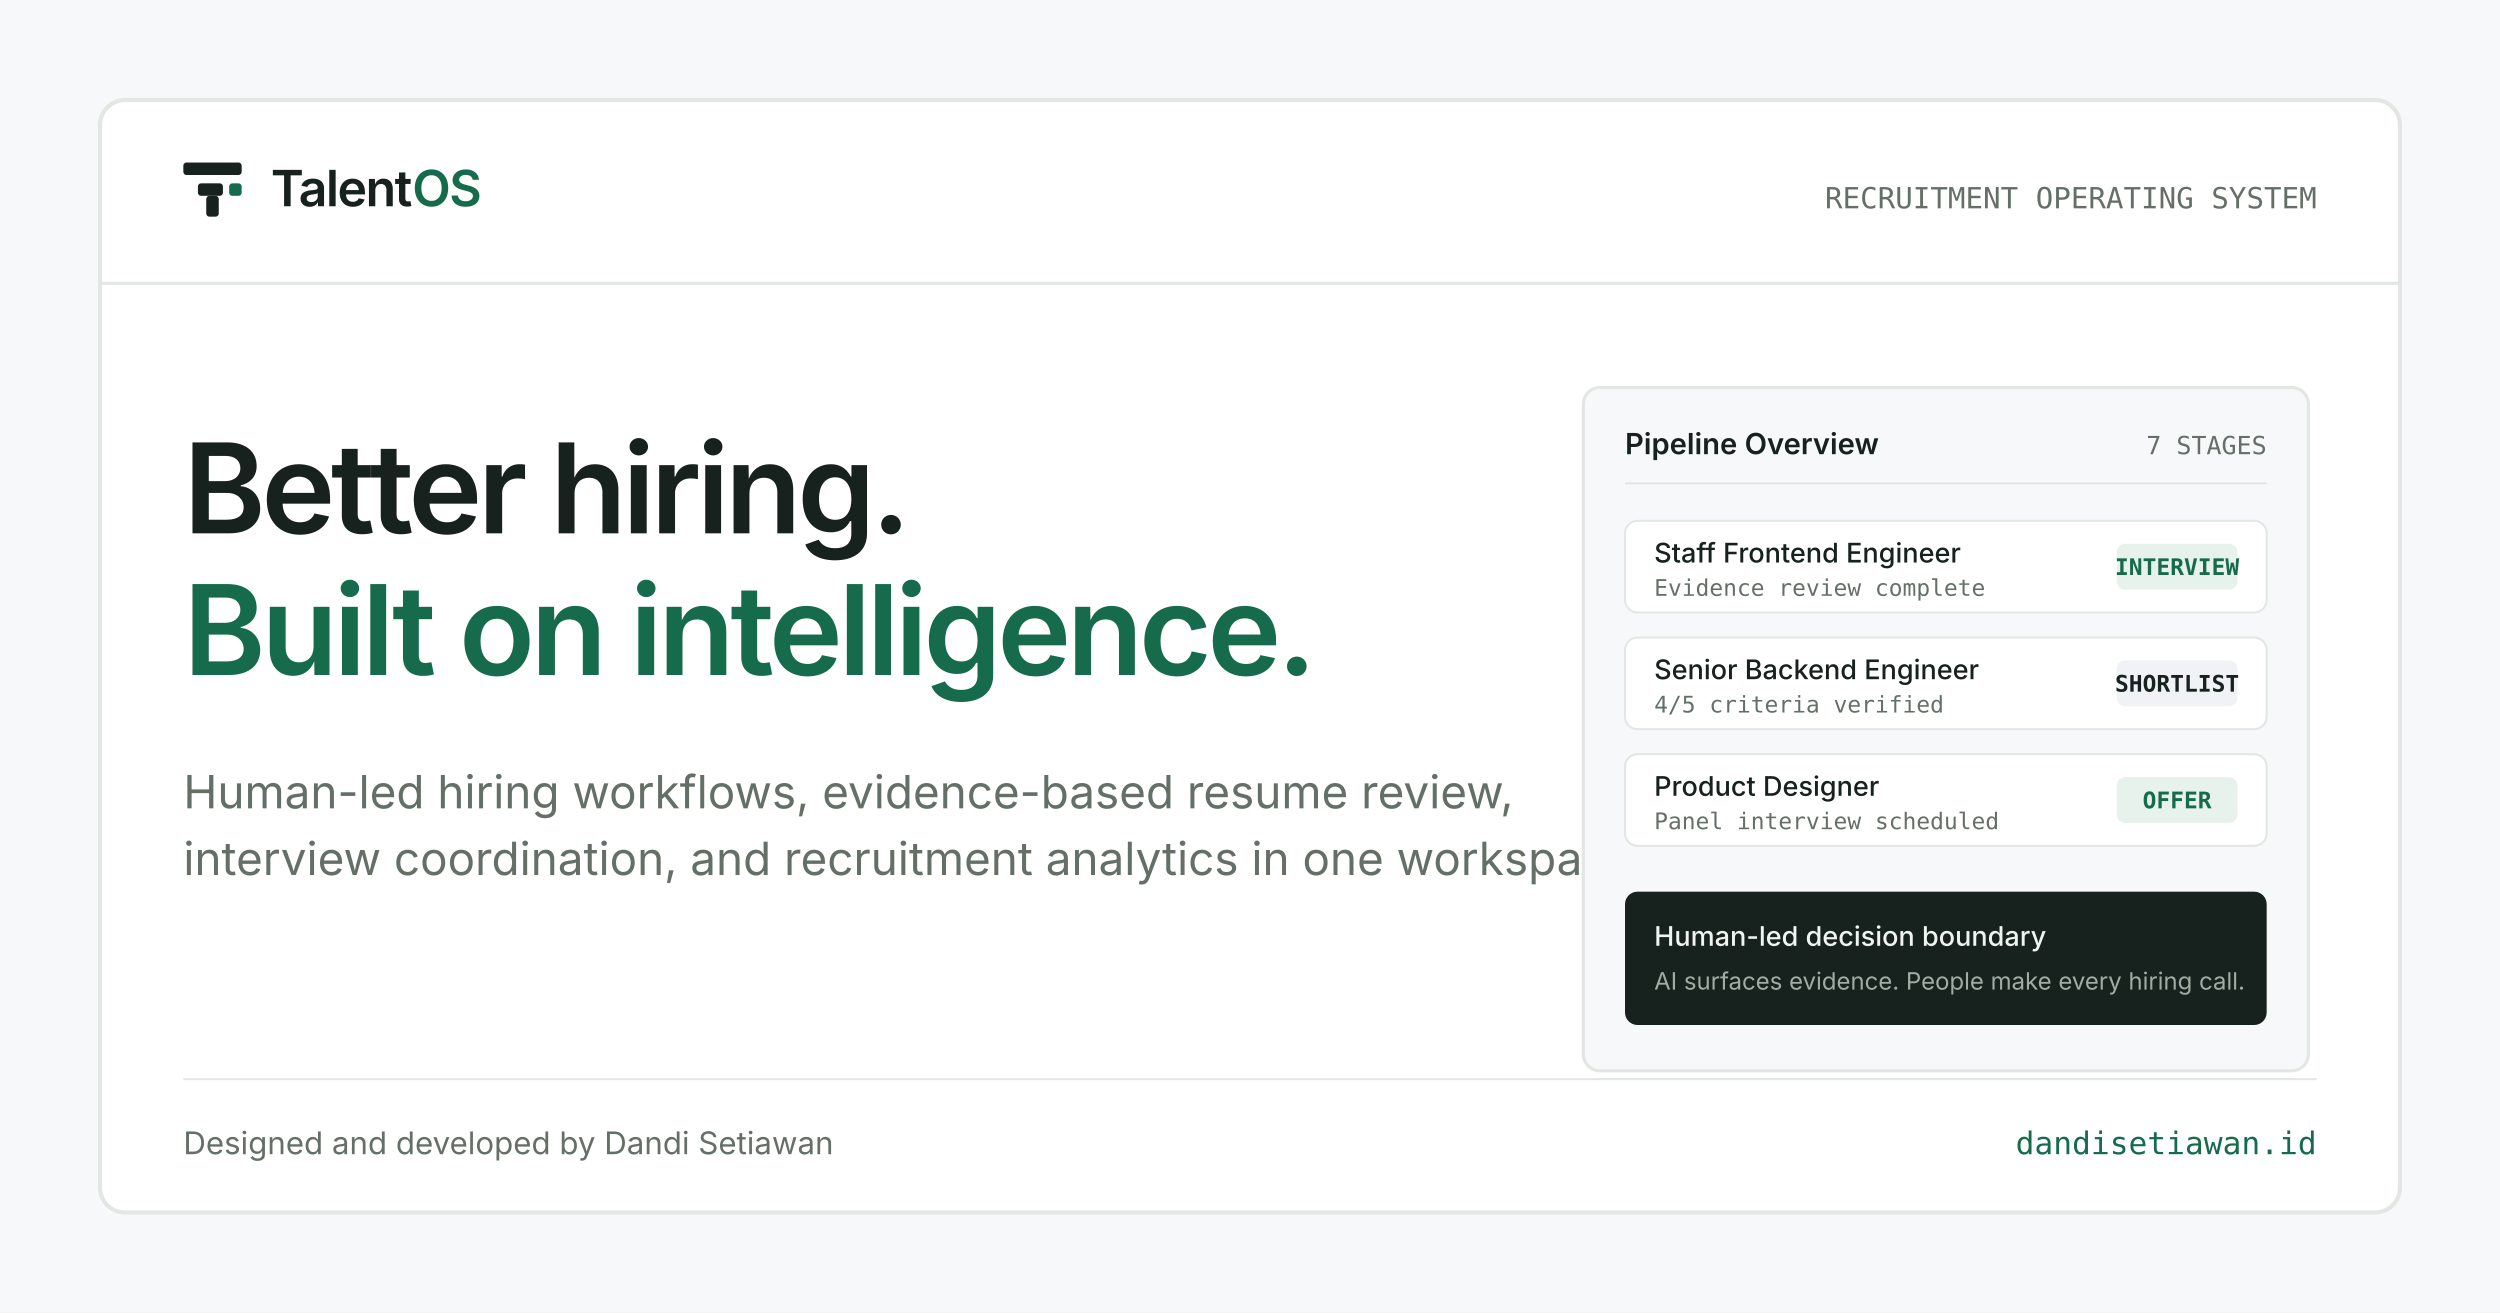
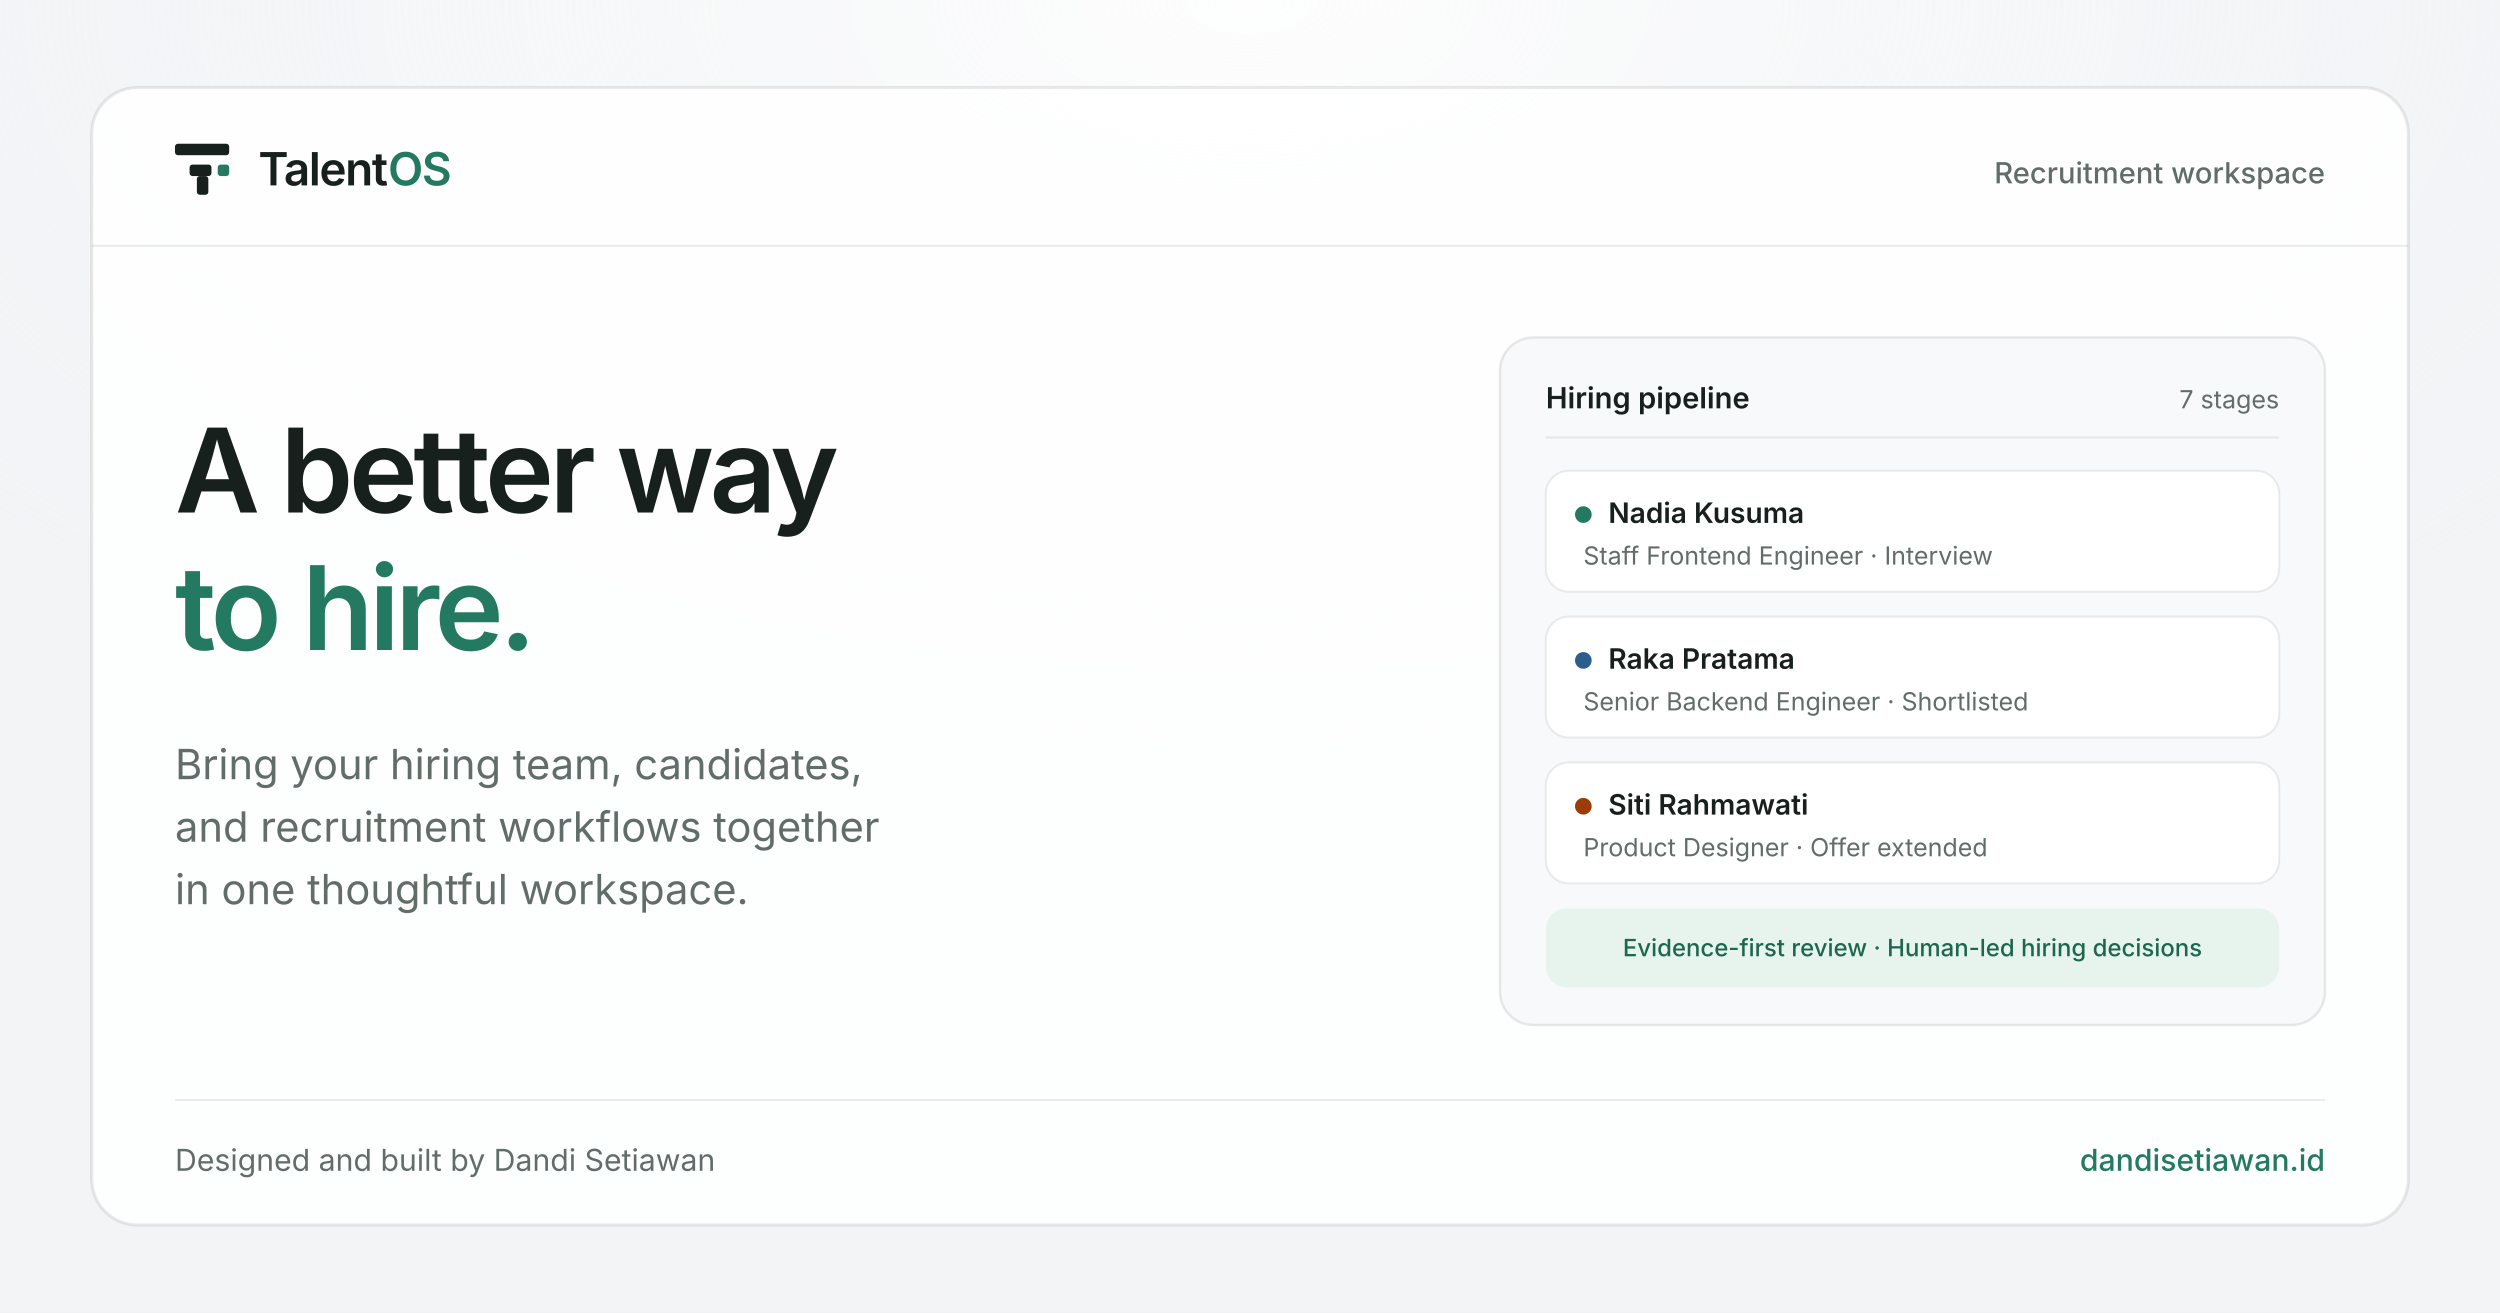
<svg xmlns="http://www.w3.org/2000/svg" viewBox="0 0 1200 630" width="1200" height="630" fill="none">
-   <rect width="1200" height="630" fill="#F7F8FA" />
-   <rect x="48" y="48" width="1104" height="534" rx="12" fill="#FFFFFF" stroke="#E2E7E3" stroke-width="2" />
-   <line x1="48" y1="136" x2="1152" y2="136" stroke="#E2E7E3" stroke-width="1.5" />
-   <g transform="translate(88, 76)">
-     <rect x="0" y="2" width="28" height="6" rx="1.5" fill="#17211D" />
-     <rect x="7" y="12" width="12" height="6" rx="1.5" fill="#17211D" />
-     <rect x="11" y="18" width="6" height="10" rx="1.5" fill="#17211D" />
-     <rect x="22" y="12" width="6" height="6" rx="1.5" fill="#176B4D" />
-     <text x="42" y="23" fill="#17211D" font-family="Geist, Inter, sans-serif" font-size="24" font-weight="600" letter-spacing="-0.03em">Talent<tspan fill="#176B4D">OS</tspan>
+   <defs>
+     <radialGradient id="ogGlow" cx="50%" cy="0%" r="65%">
+       <stop offset="0%" stop-color="#FFFFFF" stop-opacity="0.9" />
+       <stop offset="100%" stop-color="#F2F4F6" stop-opacity="0" />
+     </radialGradient>
+   </defs>
+   <rect width="1200" height="630" fill="#F2F4F6" />
+   <rect width="1200" height="630" fill="url(#ogGlow)" />
+   <rect x="44" y="42" width="1112" height="546" rx="22" fill="#FFFFFF" fill-opacity="0.88" stroke="#18201E" stroke-opacity="0.09" stroke-width="1.5" />
+   <line x1="44" y1="118" x2="1156" y2="118" stroke="#18201E" stroke-opacity="0.08" />
+   <g transform="translate(84, 67)">
+     <rect x="0" y="2" width="26" height="5.5" rx="1.4" fill="#18201E" />
+     <rect x="7" y="12" width="10.5" height="5.5" rx="1.4" fill="#18201E" />
+     <rect x="10.5" y="17.5" width="5.5" height="9" rx="1.4" fill="#18201E" />
+     <rect x="20.5" y="12" width="5.5" height="5.5" rx="1.4" fill="#247A60" />
+     <text x="40" y="22" fill="#18201E" font-family="Geist, -apple-system, BlinkMacSystemFont, sans-serif" font-size="22" font-weight="600" letter-spacing="-0.03em">Talent<tspan fill="#247A60">OS</tspan>
    </text>
  </g>
-   <text x="1112" y="100" text-anchor="end" fill="#647067" font-family="Geist Mono, monospace" font-size="14">RECRUITMENT OPERATING SYSTEM</text>
-   <text x="88" y="256" fill="#17211D" font-family="Geist, Inter, sans-serif" font-size="60" font-weight="600" letter-spacing="-0.035em">Better hiring.</text>
-   <text x="88" y="324" fill="#176B4D" font-family="Geist, Inter, sans-serif" font-size="60" font-weight="600" letter-spacing="-0.035em">Built on intelligence.</text>
-   <text x="88" y="388" fill="#647067" font-family="Geist, Inter, sans-serif" font-size="22">Human-led hiring workflows, evidence-based resume review,</text>
-   <text x="88" y="420" fill="#647067" font-family="Geist, Inter, sans-serif" font-size="22">interview coordination, and recruitment analytics in one workspace.</text>
-   <g transform="translate(760, 186)">
-     <rect width="348" height="328" rx="8" fill="#F7F8FA" stroke="#E2E7E3" stroke-width="1.5" />
-     <text x="20" y="32" fill="#17211D" font-family="Geist, Inter, sans-serif" font-size="14" font-weight="600">Pipeline Overview</text>
-     <text x="328" y="32" text-anchor="end" fill="#647067" font-family="Geist Mono, monospace" font-size="12">7 STAGES</text>
-     <line x1="20" y1="46" x2="328" y2="46" stroke="#E2E7E3" />
-     <rect x="20" y="64" width="308" height="44" rx="6" fill="#FFFFFF" stroke="#E2E7E3" />
-     <text x="34" y="84" fill="#17211D" font-family="Geist, Inter, sans-serif" font-size="13" font-weight="500">Staff Frontend Engineer</text>
-     <text x="34" y="100" fill="#647067" font-family="Geist Mono, monospace" font-size="11">Evidence review complete</text>
-     <rect x="256" y="75" width="58" height="22" rx="4" fill="#E7F2EC" />
-     <text x="285" y="90" text-anchor="middle" fill="#176B4D" font-family="Geist Mono, monospace" font-size="11" font-weight="600">INTERVIEW</text>
-     <rect x="20" y="120" width="308" height="44" rx="6" fill="#FFFFFF" stroke="#E2E7E3" />
-     <text x="34" y="140" fill="#17211D" font-family="Geist, Inter, sans-serif" font-size="13" font-weight="500">Senior Backend Engineer</text>
-     <text x="34" y="156" fill="#647067" font-family="Geist Mono, monospace" font-size="11">4/5 criteria verified</text>
-     <rect x="256" y="131" width="58" height="22" rx="4" fill="#F0F2F5" />
-     <text x="285" y="146" text-anchor="middle" fill="#17211D" font-family="Geist Mono, monospace" font-size="11" font-weight="600">SHORTLIST</text>
-     <rect x="20" y="176" width="308" height="44" rx="6" fill="#FFFFFF" stroke="#E2E7E3" />
-     <text x="34" y="196" fill="#17211D" font-family="Geist, Inter, sans-serif" font-size="13" font-weight="500">Product Designer</text>
-     <text x="34" y="212" fill="#647067" font-family="Geist Mono, monospace" font-size="11">Panel interview scheduled</text>
-     <rect x="256" y="187" width="58" height="22" rx="4" fill="#E7F2EC" />
-     <text x="285" y="202" text-anchor="middle" fill="#176B4D" font-family="Geist Mono, monospace" font-size="11" font-weight="600">OFFER</text>
-     <rect x="20" y="242" width="308" height="64" rx="6" fill="#17211D" />
-     <text x="34" y="268" fill="#F0F4F1" font-family="Geist, Inter, sans-serif" font-size="13" font-weight="500">Human-led decision boundary</text>
-     <text x="34" y="289" fill="#A0ADA4" font-family="Geist, Inter, sans-serif" font-size="11.5">AI surfaces evidence. People make every hiring call.</text>
+   <text x="1116" y="88" text-anchor="end" fill="#626D68" font-family="Geist, -apple-system, BlinkMacSystemFont, sans-serif" font-size="14" font-weight="500">Recruitment workspace</text>
+   <text x="84" y="246" fill="#18201E" font-family="Geist, -apple-system, BlinkMacSystemFont, sans-serif" font-size="56" font-weight="600" letter-spacing="-0.038em">A better way</text>
+   <text x="84" y="312" fill="#247A60" font-family="Geist, -apple-system, BlinkMacSystemFont, sans-serif" font-size="56" font-weight="600" letter-spacing="-0.038em">to hire.</text>
+   <text x="84" y="374" fill="#626D68" font-family="Geist, -apple-system, BlinkMacSystemFont, sans-serif" font-size="20">Bring your hiring team, candidates,</text>
+   <text x="84" y="404" fill="#626D68" font-family="Geist, -apple-system, BlinkMacSystemFont, sans-serif" font-size="20">and recruitment workflows together</text>
+   <text x="84" y="434" fill="#626D68" font-family="Geist, -apple-system, BlinkMacSystemFont, sans-serif" font-size="20">in one thoughtful workspace.</text>
+   <g transform="translate(720, 162)">
+     <rect width="396" height="330" rx="16" fill="#F7F9FA" stroke="#18201E" stroke-opacity="0.09" stroke-width="1.2" />
+     <text x="22" y="34" fill="#18201E" font-family="Geist, -apple-system, BlinkMacSystemFont, sans-serif" font-size="14" font-weight="600">Hiring pipeline</text>
+     <text x="374" y="34" text-anchor="end" fill="#626D68" font-family="Geist, -apple-system, BlinkMacSystemFont, sans-serif" font-size="12">7 stages</text>
+     <line x1="22" y1="48" x2="374" y2="48" stroke="#18201E" stroke-opacity="0.08" />
+     <rect x="22" y="64" width="352" height="58" rx="11" fill="#FFFFFF" stroke="#18201E" stroke-opacity="0.08" />
+     <circle cx="40" cy="85" r="4" fill="#247A60" />
+     <text x="52" y="89" fill="#18201E" font-family="Geist, -apple-system, BlinkMacSystemFont, sans-serif" font-size="13.5" font-weight="600">Nadia Kusuma</text>
+     <text x="40" y="109" fill="#626D68" font-family="Geist, -apple-system, BlinkMacSystemFont, sans-serif" font-size="12">Staff Frontend Engineer · Interview</text>
+     <rect x="22" y="134" width="352" height="58" rx="11" fill="#FFFFFF" stroke="#18201E" stroke-opacity="0.08" />
+     <circle cx="40" cy="155" r="4" fill="#2D5D8C" />
+     <text x="52" y="159" fill="#18201E" font-family="Geist, -apple-system, BlinkMacSystemFont, sans-serif" font-size="13.5" font-weight="600">Raka Pratama</text>
+     <text x="40" y="179" fill="#626D68" font-family="Geist, -apple-system, BlinkMacSystemFont, sans-serif" font-size="12">Senior Backend Engineer · Shortlisted</text>
+     <rect x="22" y="204" width="352" height="58" rx="11" fill="#FFFFFF" stroke="#18201E" stroke-opacity="0.08" />
+     <circle cx="40" cy="225" r="4" fill="#9A3C07" />
+     <text x="52" y="229" fill="#18201E" font-family="Geist, -apple-system, BlinkMacSystemFont, sans-serif" font-size="13.5" font-weight="600">Siti Rahmawati</text>
+     <text x="40" y="249" fill="#626D68" font-family="Geist, -apple-system, BlinkMacSystemFont, sans-serif" font-size="12">Product Designer · Offer extended</text>
+     <rect x="22" y="274" width="352" height="38" rx="10" fill="#E7F4EE" />
+     <text x="198" y="297" text-anchor="middle" fill="#1D6650" font-family="Geist, -apple-system, BlinkMacSystemFont, sans-serif" font-size="11.5" font-weight="500">Evidence-first review · Human-led hiring decisions</text>
  </g>
-   <line x1="88" y1="518" x2="1112" y2="518" stroke="#E2E7E3" />
-   <text x="88" y="554" fill="#647067" font-family="Geist, Inter, sans-serif" font-size="15">Designed and developed by Dandi Setiawan</text>
-   <text x="1112" y="554" text-anchor="end" fill="#176B4D" font-family="Geist Mono, monospace" font-size="15">dandisetiawan.id</text>
+   <line x1="84" y1="528" x2="1116" y2="528" stroke="#18201E" stroke-opacity="0.08" />
+   <text x="84" y="562" fill="#626D68" font-family="Geist, -apple-system, BlinkMacSystemFont, sans-serif" font-size="14.5">Designed and built by Dandi Setiawan</text>
+   <text x="1116" y="562" text-anchor="end" fill="#247A60" font-family="Geist, -apple-system, BlinkMacSystemFont, sans-serif" font-size="14.5" font-weight="500">dandisetiawan.id</text>
</svg>
